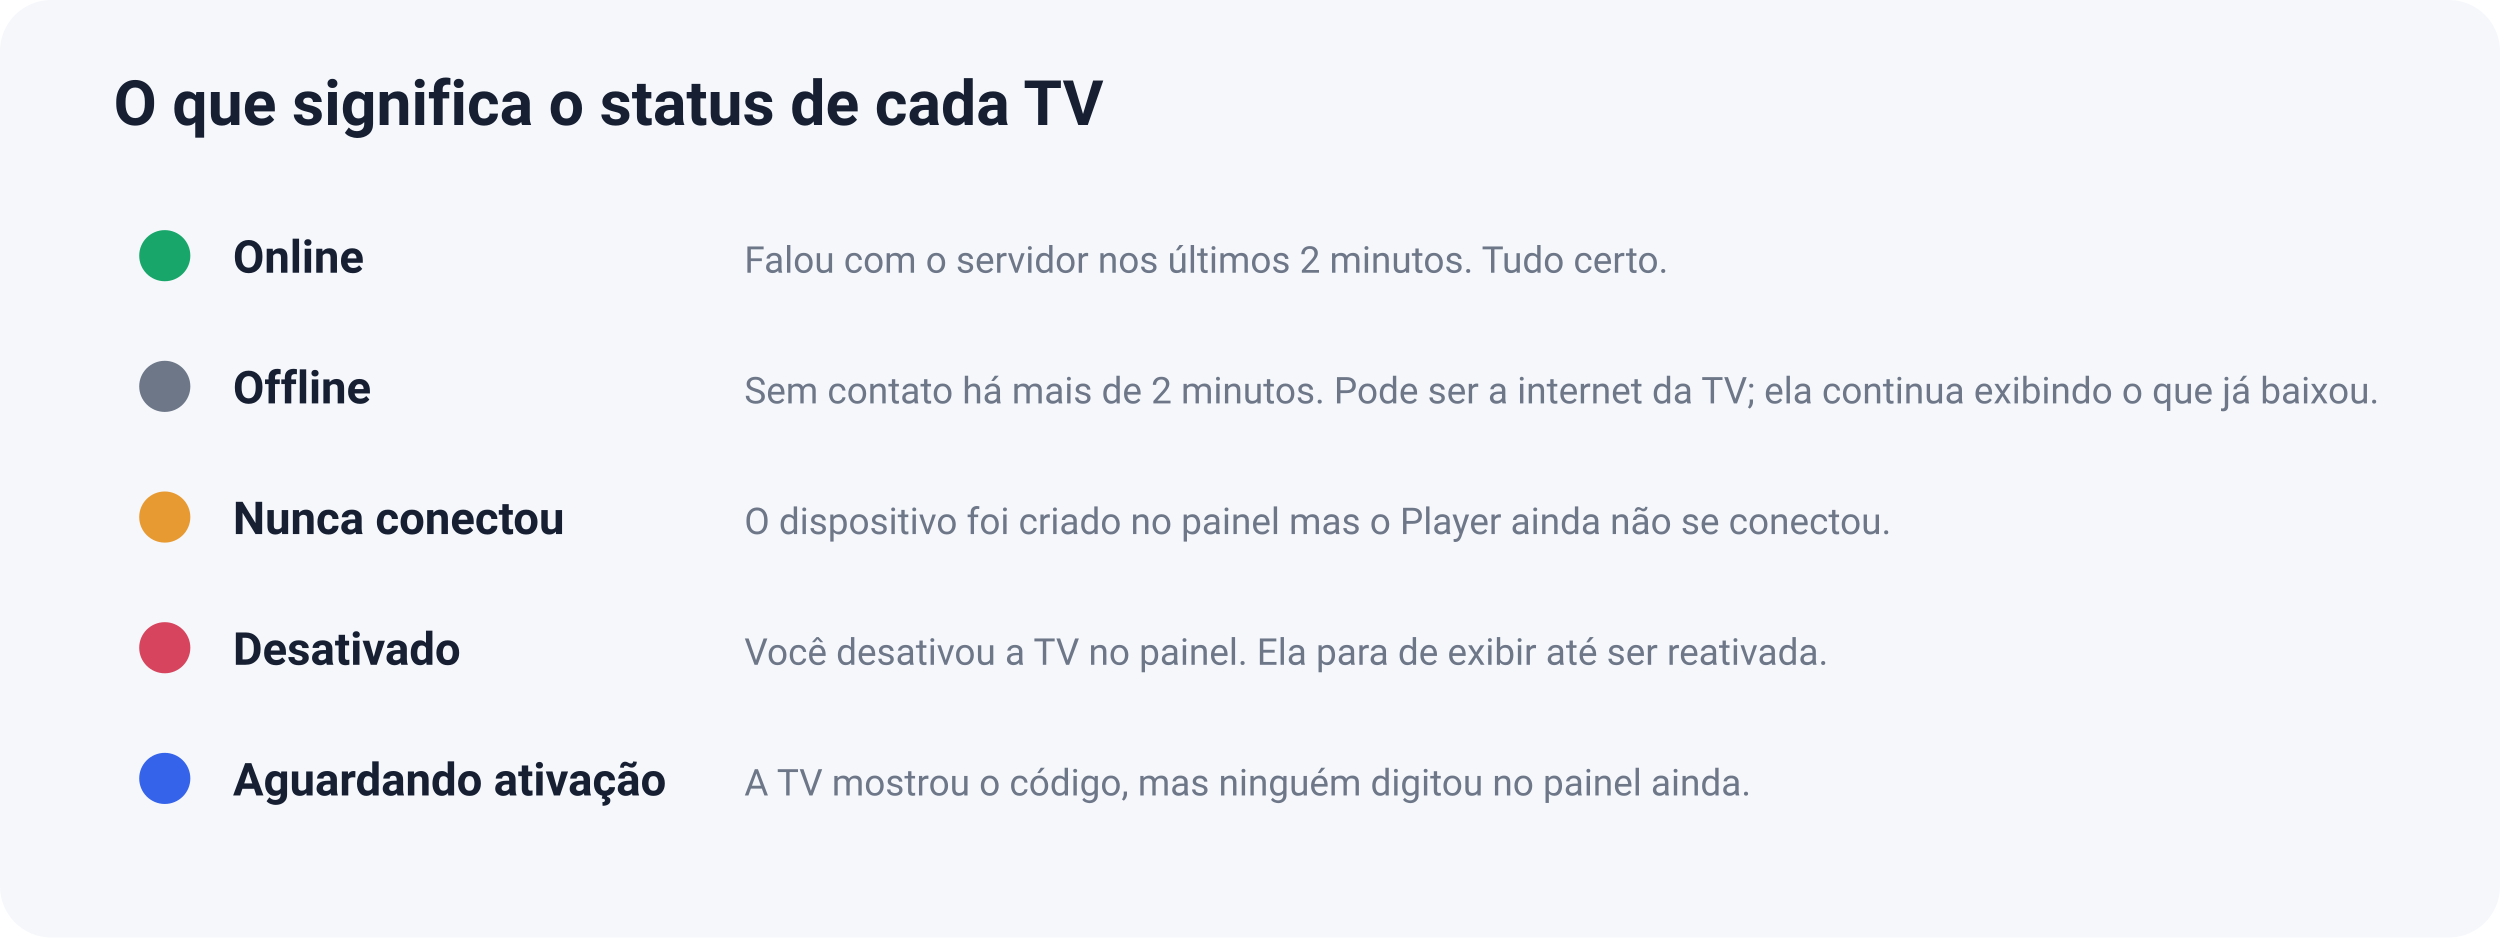
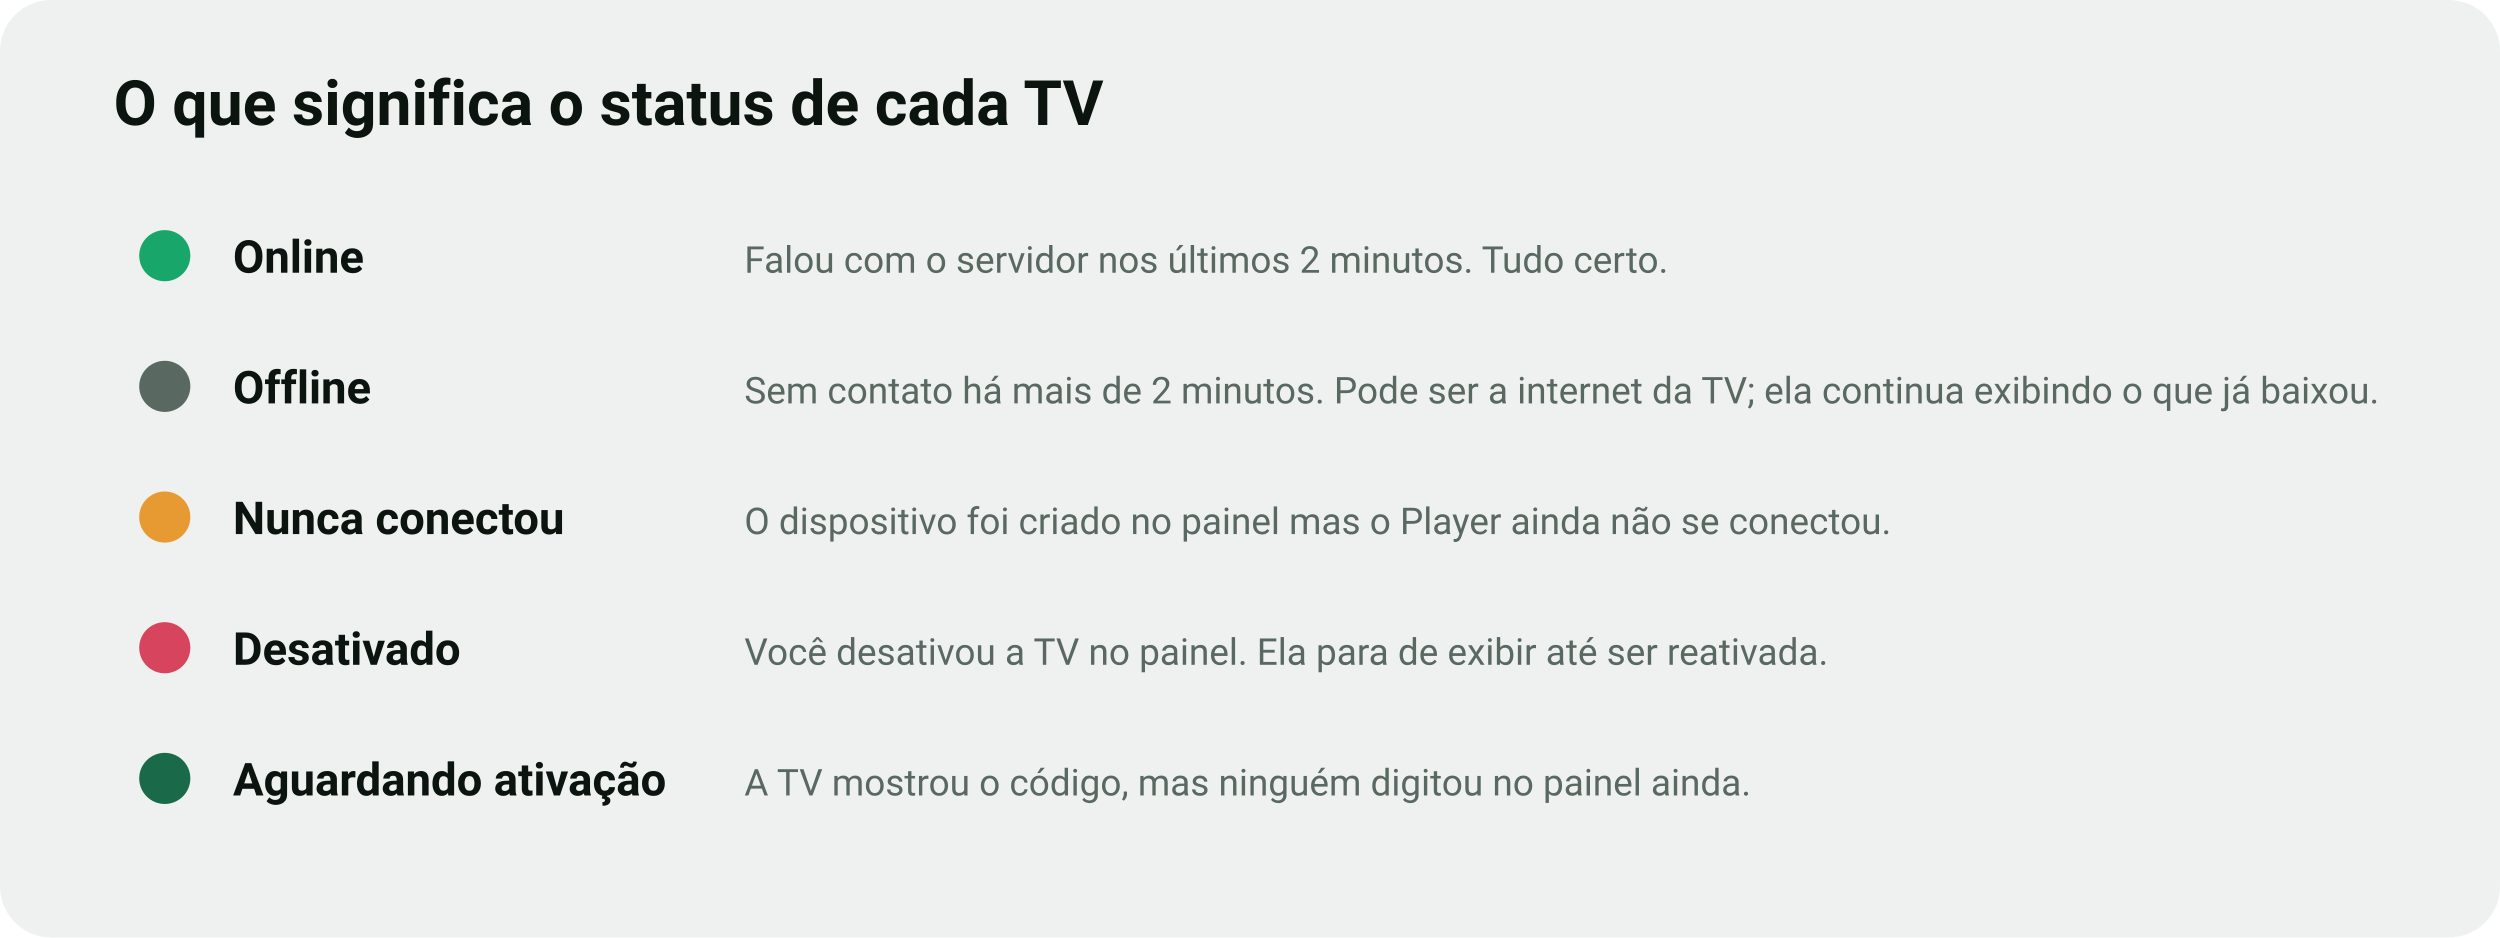
<svg xmlns="http://www.w3.org/2000/svg" viewBox="0 0 880 330" width="880" height="330" font-family="'Segoe UI', Roboto, 'Helvetica Neue', Arial, sans-serif">
  <defs>
    <marker id="arrow" viewBox="0 0 10 10" refX="8" refY="5" markerWidth="7" markerHeight="7" orient="auto-start-reverse">
-       <path d="M0 0 L10 5 L0 10 z" fill="#3563e9" />
+       <path d="M0 0 L10 5 L0 10 z" fill="#1a6a49" />
    </marker>
    <filter id="shadow" x="-10%" y="-10%" width="130%" height="140%">
-       <feDropShadow dx="0" dy="3" stdDeviation="4" flood-color="#10204a" flood-opacity=".18" />
+       <feDropShadow dx="0" dy="3" stdDeviation="4" flood-color="#06120d" flood-opacity=".18" />
    </filter>
  </defs>
-   <rect width="880" height="330" rx="18" fill="#f5f7fb" />
-   <text x="40" y="44" font-size="22" font-weight="700" fill="#172033" text-anchor="start">O que significa o status de cada TV</text>
+   <rect width="880" height="330" rx="18" fill="#eef1ef" />
+   <text x="40" y="44" font-size="22" font-weight="700" fill="#0c1410" text-anchor="start">O que significa o status de cada TV</text>
  <circle cx="58" cy="90" r="9" fill="#19a66a" />
-   <text x="82" y="96" font-size="16" font-weight="700" fill="#172033" text-anchor="start">Online</text>
-   <text x="262" y="96" font-size="13" font-weight="400" fill="#6d7788" text-anchor="start">Falou com o servidor nos últimos 2 minutos. Tudo certo.</text>
-   <circle cx="58" cy="136" r="9" fill="#6d7788" />
-   <text x="82" y="142" font-size="16" font-weight="700" fill="#172033" text-anchor="start">Offline</text>
-   <text x="262" y="142" font-size="13" font-weight="400" fill="#6d7788" text-anchor="start">Sem contato há mais de 2 minutos. Pode ser a internet da TV; ela continua exibindo o que já baixou.</text>
+   <text x="82" y="96" font-size="16" font-weight="700" fill="#0c1410" text-anchor="start">Online</text>
+   <text x="262" y="96" font-size="13" font-weight="400" fill="#5a6862" text-anchor="start">Falou com o servidor nos últimos 2 minutos. Tudo certo.</text>
+   <circle cx="58" cy="136" r="9" fill="#5a6862" />
+   <text x="82" y="142" font-size="16" font-weight="700" fill="#0c1410" text-anchor="start">Offline</text>
+   <text x="262" y="142" font-size="13" font-weight="400" fill="#5a6862" text-anchor="start">Sem contato há mais de 2 minutos. Pode ser a internet da TV; ela continua exibindo o que já baixou.</text>
  <circle cx="58" cy="182" r="9" fill="#e89a32" />
-   <text x="82" y="188" font-size="16" font-weight="700" fill="#172033" text-anchor="start">Nunca conectou</text>
-   <text x="262" y="188" font-size="13" font-weight="400" fill="#6d7788" text-anchor="start">O dispositivo foi criado no painel mas o Player ainda não se conectou.</text>
+   <text x="82" y="188" font-size="16" font-weight="700" fill="#0c1410" text-anchor="start">Nunca conectou</text>
+   <text x="262" y="188" font-size="13" font-weight="400" fill="#5a6862" text-anchor="start">O dispositivo foi criado no painel mas o Player ainda não se conectou.</text>
  <circle cx="58" cy="228" r="9" fill="#d6455d" />
-   <text x="82" y="234" font-size="16" font-weight="700" fill="#172033" text-anchor="start">Desativado</text>
-   <text x="262" y="234" font-size="13" font-weight="400" fill="#6d7788" text-anchor="start">Você desativou a TV no painel. Ela para de exibir até ser reativada.</text>
-   <circle cx="58" cy="274" r="9" fill="#3563e9" />
-   <text x="82" y="280" font-size="16" font-weight="700" fill="#172033" text-anchor="start">Aguardando ativação</text>
-   <text x="262" y="280" font-size="13" font-weight="400" fill="#6d7788" text-anchor="start">A TV mostrou o código, mas ninguém digitou no painel ainda.</text>
+   <text x="82" y="234" font-size="16" font-weight="700" fill="#0c1410" text-anchor="start">Desativado</text>
+   <text x="262" y="234" font-size="13" font-weight="400" fill="#5a6862" text-anchor="start">Você desativou a TV no painel. Ela para de exibir até ser reativada.</text>
+   <circle cx="58" cy="274" r="9" fill="#1a6a49" />
+   <text x="82" y="280" font-size="16" font-weight="700" fill="#0c1410" text-anchor="start">Aguardando ativação</text>
+   <text x="262" y="280" font-size="13" font-weight="400" fill="#5a6862" text-anchor="start">A TV mostrou o código, mas ninguém digitou no painel ainda.</text>
</svg>
